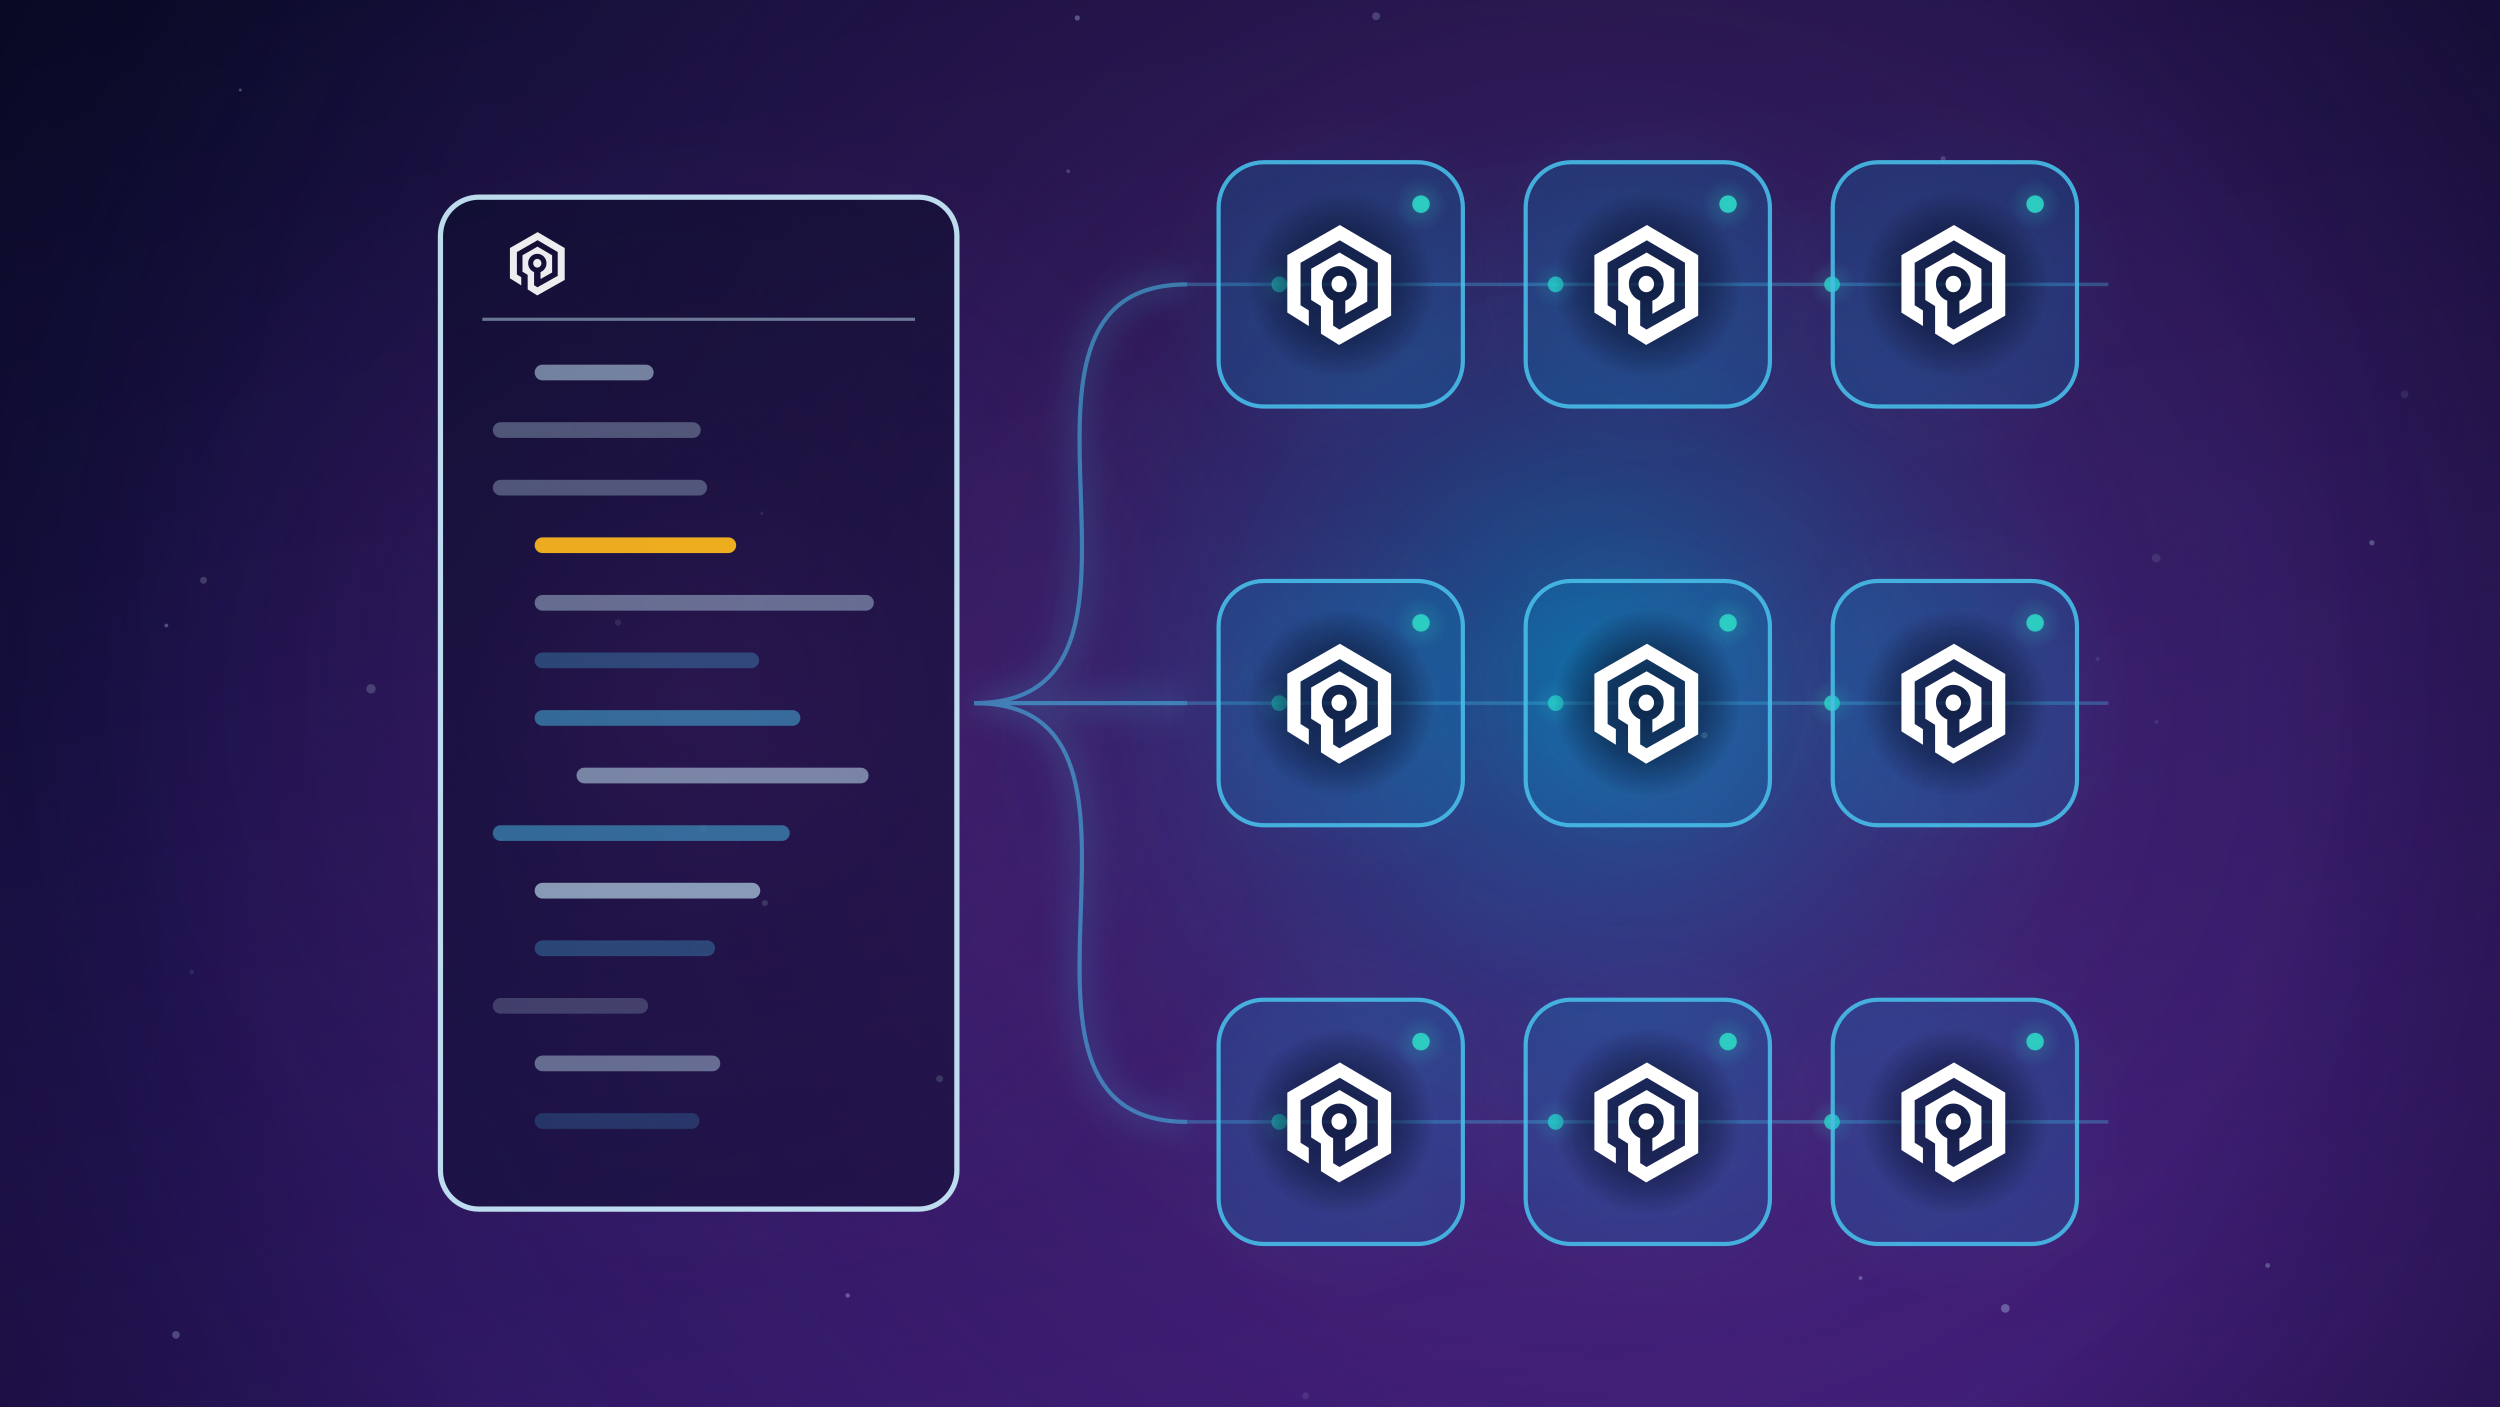
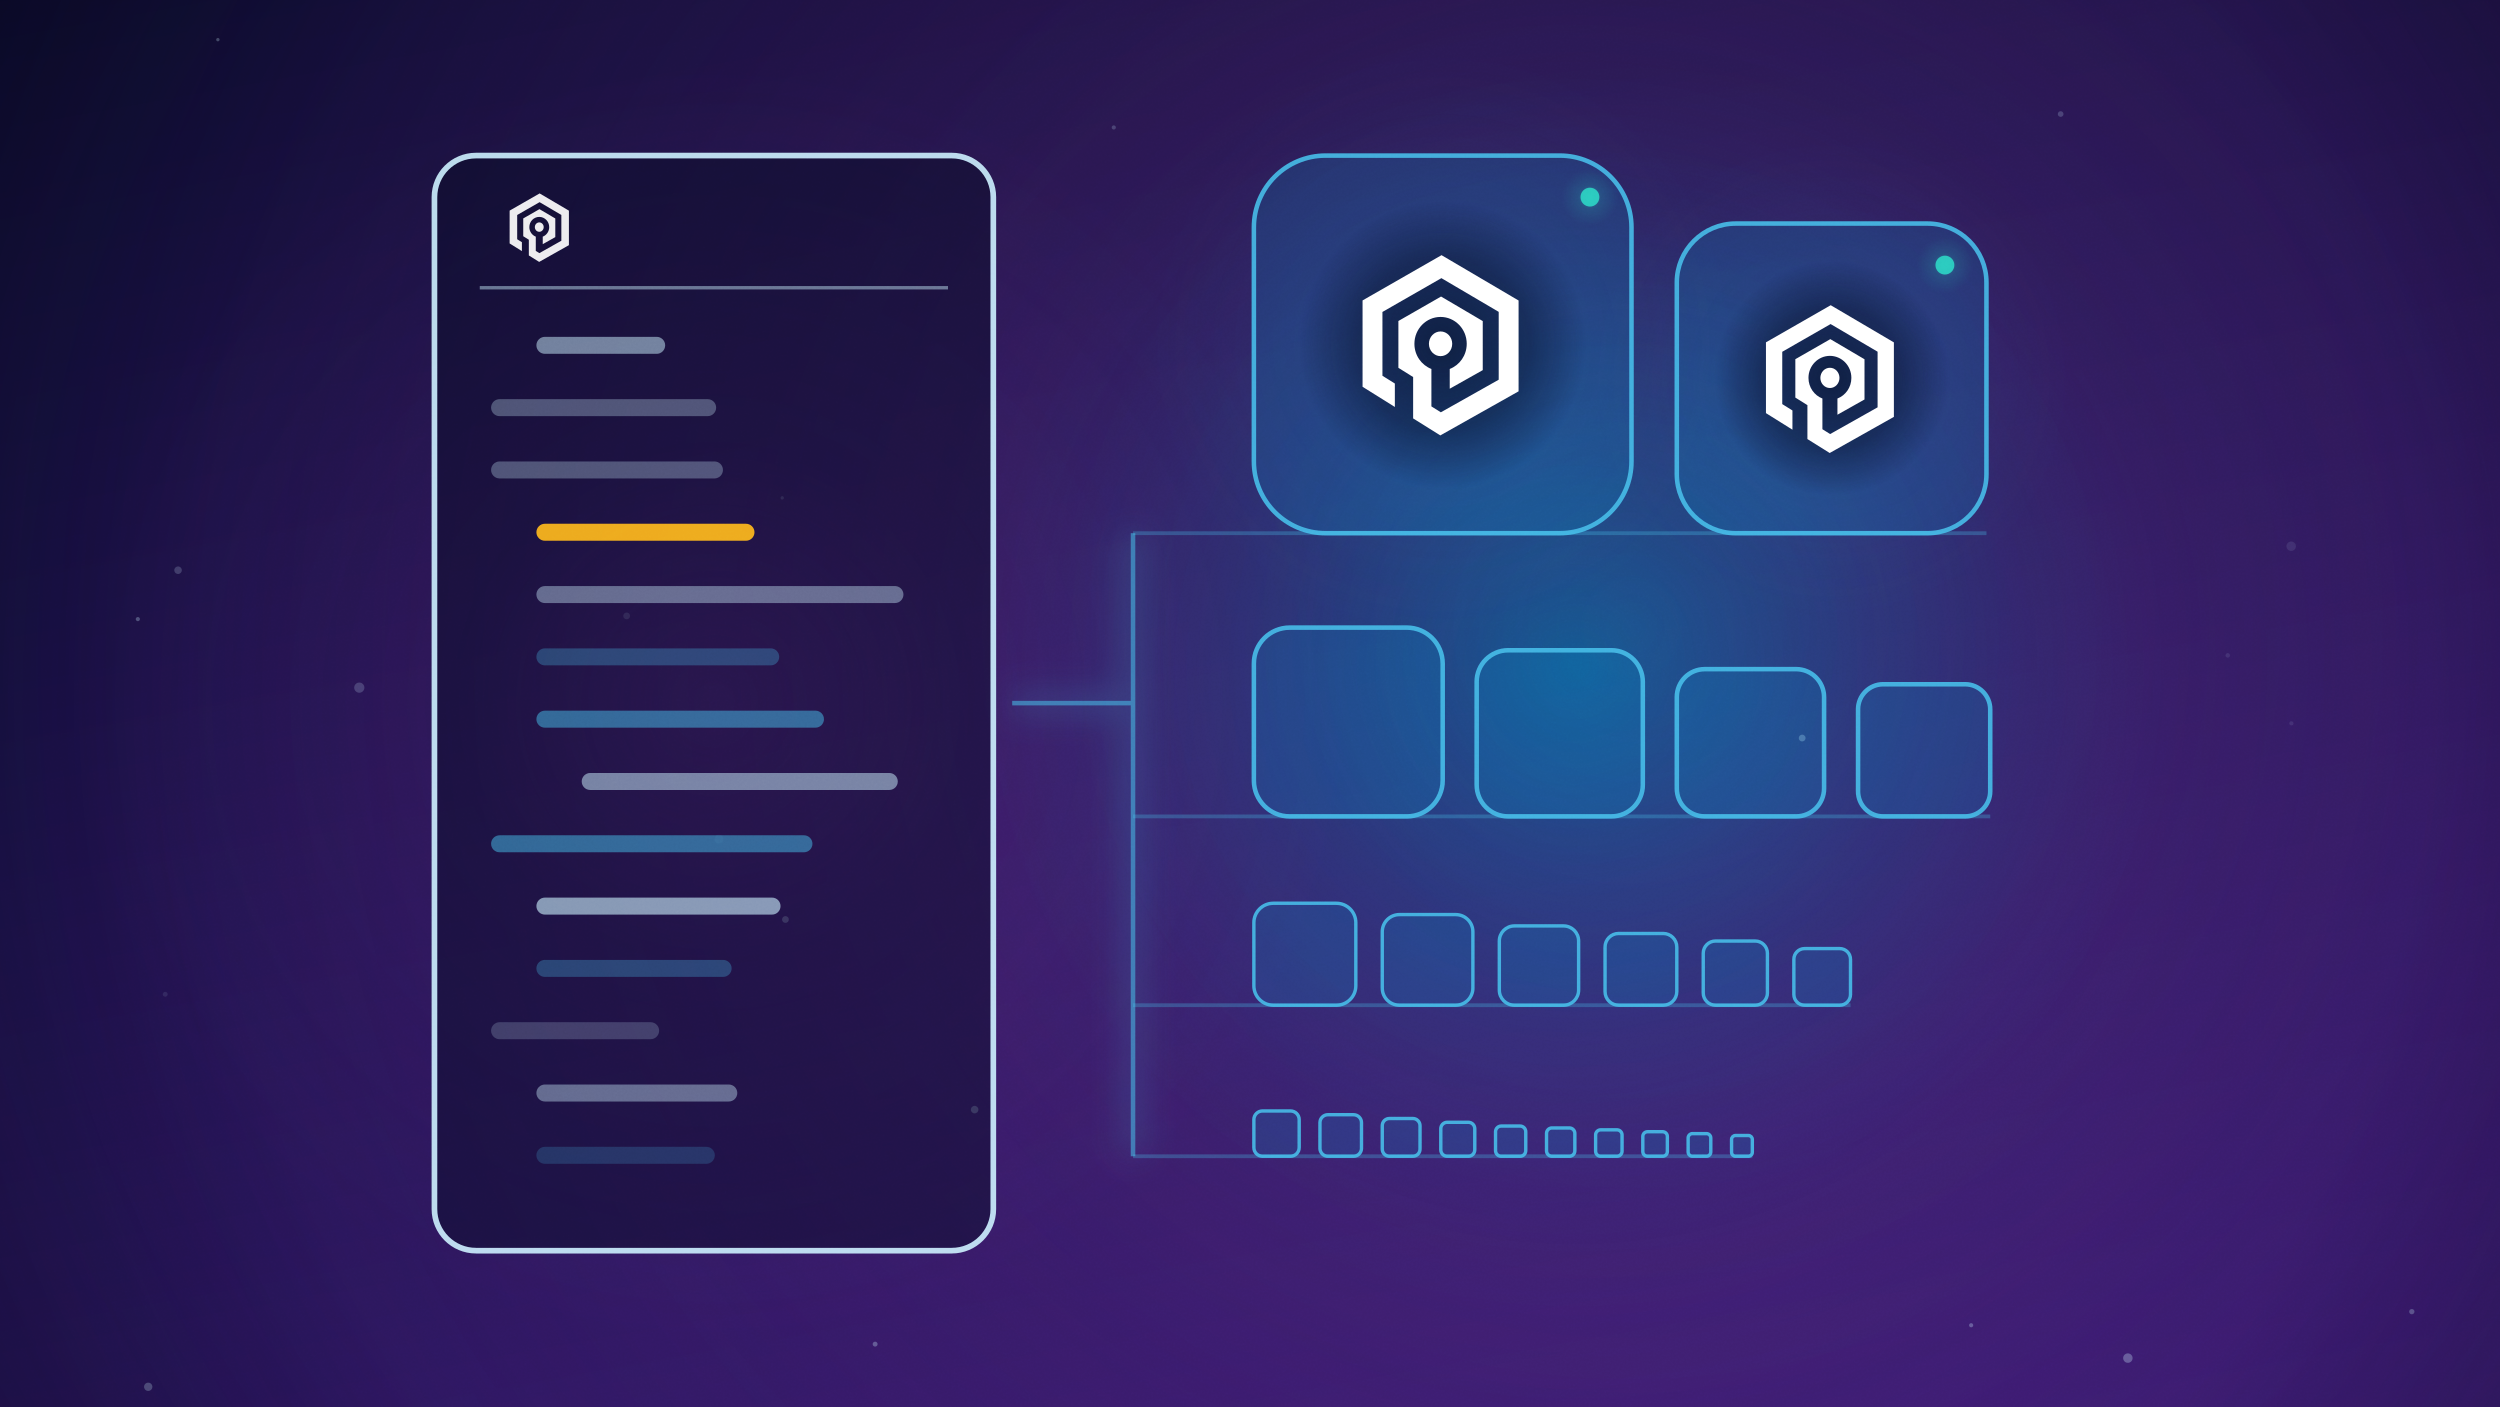
- <svg xmlns="http://www.w3.org/2000/svg" width="1920" height="1080" viewBox="243.6 137 1432.8 806">
+ <svg xmlns="http://www.w3.org/2000/svg" width="1920" height="1080" viewBox="265.9 167.6 1324.1 744.8">
  <defs>
    <linearGradient id="sky" x1="0" y1="0" x2="0.32" y2="1">
      <stop offset="0" stop-color="#060A24" />
      <stop offset="0.48" stop-color="#171043" />
      <stop offset="1" stop-color="#301868" />
    </linearGradient>
-     <radialGradient id="focus" gradientUnits="userSpaceOnUse" cx="1150" cy="520" r="900">
+     <radialGradient id="focus" gradientUnits="userSpaceOnUse" cx="1100" cy="520" r="900">
      <stop offset="0" stop-color="#00A3E0" stop-opacity="0.42" />
      <stop offset="0.35" stop-color="#963CBD" stop-opacity="0.20" />
      <stop offset="1" stop-color="#963CBD" stop-opacity="0" />
    </radialGradient>
    <radialGradient id="vignette" gradientUnits="userSpaceOnUse" cx="960" cy="540" r="1180">
      <stop offset="0.5" stop-color="#03040F" stop-opacity="0" />
      <stop offset="1" stop-color="#03040F" stop-opacity="0.8" />
    </radialGradient>
    <radialGradient id="scrim">
      <stop offset="0" stop-color="#060A24" stop-opacity="0.72" />
      <stop offset="0.6" stop-color="#060A24" stop-opacity="0.45" />
      <stop offset="1" stop-color="#060A24" stop-opacity="0" />
    </radialGradient>
    <filter id="grain" x="0" y="0" width="100%" height="100%">
      <feTurbulence type="fractalNoise" baseFrequency="0.85" numOctaves="4" stitchTiles="stitch" />
      <feColorMatrix type="saturate" values="0" />
    </filter>
    <radialGradient id="h-cyan">
      <stop offset="0" stop-color="#46BDE9" stop-opacity="0.75" />
      <stop offset="0.4" stop-color="#46BDE9" stop-opacity="0.22" />
      <stop offset="1" stop-color="#46BDE9" stop-opacity="0" />
    </radialGradient>
    <radialGradient id="h-ice">
      <stop offset="0" stop-color="#CCF1FF" stop-opacity="0.75" />
      <stop offset="0.4" stop-color="#CCF1FF" stop-opacity="0.22" />
      <stop offset="1" stop-color="#CCF1FF" stop-opacity="0" />
    </radialGradient>
    <radialGradient id="h-mint">
      <stop offset="0" stop-color="#2CD5C4" stop-opacity="0.75" />
      <stop offset="0.4" stop-color="#2CD5C4" stop-opacity="0.22" />
      <stop offset="1" stop-color="#2CD5C4" stop-opacity="0" />
    </radialGradient>
    <radialGradient id="h-coral">
      <stop offset="0" stop-color="#F65275" stop-opacity="0.75" />
      <stop offset="0.4" stop-color="#F65275" stop-opacity="0.22" />
      <stop offset="1" stop-color="#F65275" stop-opacity="0" />
    </radialGradient>
    <radialGradient id="h-violet">
      <stop offset="0" stop-color="#963CBD" stop-opacity="0.75" />
      <stop offset="0.4" stop-color="#963CBD" stop-opacity="0.22" />
      <stop offset="1" stop-color="#963CBD" stop-opacity="0" />
    </radialGradient>
    <radialGradient id="h-gold">
      <stop offset="0" stop-color="#FFB81C" stop-opacity="0.75" />
      <stop offset="0.4" stop-color="#FFB81C" stop-opacity="0.22" />
      <stop offset="1" stop-color="#FFB81C" stop-opacity="0" />
    </radialGradient>
    <filter id="blur3" x="-70%" y="-70%" width="240%" height="240%">
      <feGaussianBlur stdDeviation="3" />
    </filter>
    <filter id="blur8" x="-70%" y="-70%" width="240%" height="240%">
      <feGaussianBlur stdDeviation="8" />
    </filter>
    <filter id="blur18" x="-70%" y="-70%" width="240%" height="240%">
      <feGaussianBlur stdDeviation="18" />
    </filter>
    <filter id="blur40" x="-70%" y="-70%" width="240%" height="240%">
      <feGaussianBlur stdDeviation="40" />
    </filter>
  </defs>
  <rect width="1920" height="1080" fill="url(#sky)" />
  <rect width="1920" height="1080" fill="url(#focus)" />
  <g>
    <circle cx="23.8" cy="888.4" r="2.7" fill="#CCF1FF" opacity="0.1" />
    <circle cx="1220.4" cy="558.5" r="1.8" fill="#CCF1FF" opacity="0.3" />
    <circle cx="855.8" cy="235.1" r="1.1" fill="#CCF1FF" opacity="0.2" />
    <circle cx="729.4" cy="879.5" r="1.3" fill="#CCF1FF" opacity="0.3" />
    <circle cx="1658.8" cy="9.5" r="2.3" fill="#CCF1FF" opacity="0.3" />
    <circle cx="1113.7" cy="30.1" r="1.2" fill="#CCF1FF" opacity="0.1" />
    <circle cx="1047.9" cy="17.6" r="1.9" fill="#CCF1FF" opacity="0.2" />
    <circle cx="782.1" cy="755.3" r="2" fill="#CCF1FF" opacity="0.3" />
    <circle cx="6.3" cy="175.2" r="2.5" fill="#CCF1FF" opacity="0.2" />
    <circle cx="456.2" cy="531.8" r="2.7" fill="#CCF1FF" opacity="0.2" />
    <circle cx="1288.7" cy="986.8" r="1.6" fill="#CCF1FF" opacity="0.1" />
    <circle cx="360.2" cy="469.6" r="2" fill="#CCF1FF" opacity="0.2" />
    <circle cx="92.1" cy="68.9" r="2.5" fill="#CCF1FF" opacity="0.1" />
    <circle cx="1445.8" cy="514.7" r="1.2" fill="#CCF1FF" opacity="0.1" />
    <circle cx="649.2" cy="83.5" r="1.5" fill="#CCF1FF" opacity="0.2" />
    <circle cx="1603" cy="448.1" r="1.5" fill="#CCF1FF" opacity="0.3" />
    <circle cx="646.7" cy="612" r="2.3" fill="#CCF1FF" opacity="0.1" />
    <circle cx="1832.8" cy="887.7" r="2.2" fill="#CCF1FF" opacity="0.2" />
    <circle cx="1863.1" cy="920.2" r="2.1" fill="#CCF1FF" opacity="0.2" />
    <circle cx="225.6" cy="1055.1" r="1.2" fill="#CCF1FF" opacity="0.3" />
    <circle cx="1858.8" cy="59.4" r="0.8" fill="#CCF1FF" opacity="0.3" />
    <circle cx="532.8" cy="15.9" r="2.3" fill="#CCF1FF" opacity="0.3" />
    <circle cx="1414.1" cy="956.9" r="2.5" fill="#CCF1FF" opacity="0.2" />
    <circle cx="1543.3" cy="862.3" r="1.4" fill="#CCF1FF" opacity="0.3" />
    <circle cx="861" cy="147.3" r="1.5" fill="#CCF1FF" opacity="0.3" />
    <circle cx="1479.4" cy="456.9" r="2.5" fill="#CCF1FF" opacity="0.1" />
    <circle cx="257.5" cy="1.1" r="1.4" fill="#CCF1FF" opacity="0.2" />
    <circle cx="1392.9" cy="886.9" r="2.5" fill="#CCF1FF" opacity="0.3" />
    <circle cx="166.6" cy="254.1" r="1" fill="#CCF1FF" opacity="0.3" />
    <circle cx="353.4" cy="694.2" r="1.3" fill="#CCF1FF" opacity="0.1" />
    <circle cx="187.5" cy="204.5" r="1.8" fill="#CCF1FF" opacity="0.1" />
    <circle cx="681.9" cy="654.6" r="1.8" fill="#CCF1FF" opacity="0.3" />
    <circle cx="381.3" cy="188.6" r="0.9" fill="#CCF1FF" opacity="0.3" />
    <circle cx="1621.8" cy="363" r="2.2" fill="#CCF1FF" opacity="0.1" />
    <circle cx="1738.9" cy="442.6" r="1.4" fill="#CCF1FF" opacity="0.3" />
    <circle cx="991.9" cy="937" r="2" fill="#CCF1FF" opacity="0.1" />
    <circle cx="1032.3" cy="146.3" r="2.3" fill="#CCF1FF" opacity="0.2" />
    <circle cx="1309.9" cy="869.5" r="1.1" fill="#CCF1FF" opacity="0.3" />
    <circle cx="74.2" cy="176.4" r="2.6" fill="#CCF1FF" opacity="0.2" />
    <circle cx="1479.5" cy="550.7" r="1.1" fill="#CCF1FF" opacity="0.1" />
    <circle cx="1883.1" cy="344.4" r="1" fill="#CCF1FF" opacity="0.3" />
    <circle cx="1800.1" cy="701.7" r="1.8" fill="#CCF1FF" opacity="0.2" />
    <circle cx="1776.5" cy="247.8" r="2.2" fill="#CCF1FF" opacity="0.2" />
    <circle cx="1857.8" cy="299.4" r="1.8" fill="#CCF1FF" opacity="0.1" />
    <circle cx="452.7" cy="1048.3" r="2.3" fill="#CCF1FF" opacity="0.4" />
    <circle cx="597.8" cy="493.8" r="1.8" fill="#CCF1FF" opacity="0.2" />
    <circle cx="45.7" cy="628.8" r="2.4" fill="#CCF1FF" opacity="0.3" />
    <circle cx="219.4" cy="381.1" r="2.2" fill="#CCF1FF" opacity="0.3" />
    <circle cx="1357.3" cy="228" r="1.5" fill="#CCF1FF" opacity="0.2" />
    <circle cx="344.4" cy="902.1" r="2.2" fill="#CCF1FF" opacity="0.3" />
    <circle cx="680.2" cy="431.3" r="0.9" fill="#CCF1FF" opacity="0.2" />
    <circle cx="2.3" cy="697.4" r="2.1" fill="#CCF1FF" opacity="0.2" />
    <circle cx="338.9" cy="495.5" r="1.1" fill="#CCF1FF" opacity="0.3" />
    <circle cx="67.2" cy="903.2" r="1.7" fill="#CCF1FF" opacity="0.1" />
    <circle cx="1747.7" cy="493.5" r="2.1" fill="#CCF1FF" opacity="0.2" />
  </g>
  <circle cx="644" cy="540" r="340" fill="url(#h-violet)" opacity="0.32" />
-   <circle cx="1188" cy="540" r="470" fill="url(#h-cyan)" opacity="0.14" />
+   <circle cx="1130" cy="500" r="470" fill="url(#h-cyan)" opacity="0.14" />
  <g stroke="#46BDE9" stroke-width="13" fill="none" opacity="0.16" filter="url(#blur8)">
-     <path d="M 802 540 C 932 540 794 300 924 300" />
-     <path d="M 802 540 C 932 540 794 540 924 540" />
-     <path d="M 802 540 C 932 540 794 780 924 780" />
+     <path d="M 802 540 L 866 540" />
+     <path d="M 866 450 L 866 780" />
  </g>
  <g stroke="#46BDE9" stroke-width="2.4" fill="none" opacity="0.55">
-     <path d="M 802 540 C 932 540 794 300 924 300" />
-     <path d="M 802 540 C 932 540 794 540 924 540" />
-     <path d="M 802 540 C 932 540 794 780 924 780" />
-   </g>
-   <g>
-     <line x1="924" y1="300" x2="1452" y2="300" stroke="#46BDE9" stroke-width="2" opacity="0.32" />
-     <line x1="924" y1="540" x2="1452" y2="540" stroke="#46BDE9" stroke-width="2" opacity="0.32" />
-     <line x1="924" y1="780" x2="1452" y2="780" stroke="#46BDE9" stroke-width="2" opacity="0.32" />
-   </g>
-   <g>
-     <circle cx="976.8" cy="300" r="13.5" fill="url(#h-mint)" opacity="0.5" />
-     <circle cx="976.8" cy="300" r="4.5" fill="#2CD5C4" opacity="0.8" />
-     <circle cx="1135.2" cy="300" r="13.5" fill="url(#h-mint)" opacity="0.5" />
-     <circle cx="1135.2" cy="300" r="4.5" fill="#2CD5C4" opacity="0.8" />
-     <circle cx="1293.6" cy="300" r="13.5" fill="url(#h-mint)" opacity="0.5" />
-     <circle cx="1293.6" cy="300" r="4.5" fill="#2CD5C4" opacity="0.8" />
-     <circle cx="976.8" cy="540" r="13.5" fill="url(#h-mint)" opacity="0.5" />
-     <circle cx="976.8" cy="540" r="4.5" fill="#2CD5C4" opacity="0.8" />
-     <circle cx="1135.2" cy="540" r="13.5" fill="url(#h-mint)" opacity="0.5" />
-     <circle cx="1135.2" cy="540" r="4.5" fill="#2CD5C4" opacity="0.8" />
-     <circle cx="1293.6" cy="540" r="13.5" fill="url(#h-mint)" opacity="0.5" />
-     <circle cx="1293.6" cy="540" r="4.5" fill="#2CD5C4" opacity="0.8" />
-     <circle cx="976.8" cy="780" r="13.5" fill="url(#h-mint)" opacity="0.5" />
-     <circle cx="976.8" cy="780" r="4.5" fill="#2CD5C4" opacity="0.8" />
-     <circle cx="1135.2" cy="780" r="13.5" fill="url(#h-mint)" opacity="0.5" />
-     <circle cx="1135.2" cy="780" r="4.5" fill="#2CD5C4" opacity="0.8" />
-     <circle cx="1293.6" cy="780" r="13.5" fill="url(#h-mint)" opacity="0.5" />
-     <circle cx="1293.6" cy="780" r="4.5" fill="#2CD5C4" opacity="0.8" />
-   </g>
-   <g>
-     <circle cx="1012" cy="300" r="104" fill="url(#h-cyan)" opacity="0.2" />
-     <circle cx="1188" cy="300" r="104" fill="url(#h-cyan)" opacity="0.2" />
-     <circle cx="1364" cy="300" r="104" fill="url(#h-cyan)" opacity="0.2" />
-     <circle cx="1012" cy="540" r="104" fill="url(#h-cyan)" opacity="0.2" />
-     <circle cx="1188" cy="540" r="104" fill="url(#h-cyan)" opacity="0.2" />
-     <circle cx="1364" cy="540" r="104" fill="url(#h-cyan)" opacity="0.2" />
-     <circle cx="1012" cy="780" r="104" fill="url(#h-cyan)" opacity="0.2" />
-     <circle cx="1188" cy="780" r="104" fill="url(#h-cyan)" opacity="0.2" />
-     <circle cx="1364" cy="780" r="104" fill="url(#h-cyan)" opacity="0.2" />
-   </g>
-   <g>
-     <rect x="942" y="230" width="140" height="140" rx="26" fill="#00A3E0" fill-opacity="0.18" stroke="#46BDE9" stroke-width="2.4" opacity="0.9" />
-     <circle cx="1012" cy="300" r="54" fill="url(#scrim)" />
-     <g transform="translate(980.4 264) scale(0.9863)">
+     <path d="M 802 540 L 866 540" />
+     <path d="M 866 450 L 866 780" />
+   </g>
+   <g>
+     <line x1="866" y1="450" x2="1318" y2="450" stroke="#46BDE9" stroke-width="2" opacity="0.3" />
+     <line x1="866" y1="600" x2="1320" y2="600" stroke="#46BDE9" stroke-width="2" opacity="0.3" />
+     <line x1="866" y1="700" x2="1246" y2="700" stroke="#46BDE9" stroke-width="2" opacity="0.3" />
+     <line x1="866" y1="780" x2="1194" y2="780" stroke="#46BDE9" stroke-width="2" opacity="0.3" />
+   </g>
+   <g>
+     <circle cx="1030" cy="350" r="156" fill="url(#h-cyan)" opacity="0.22" />
+     <circle cx="1236" cy="368" r="127.9" fill="url(#h-cyan)" opacity="0.22" />
+   </g>
+   <g>
+     <rect x="930" y="250" width="200" height="200" rx="38" fill="#00A3E0" fill-opacity="0.18" stroke="#46BDE9" stroke-width="2.4" opacity="0.9" />
+     <circle cx="1030" cy="350" r="76" fill="url(#scrim)" />
+     <g transform="translate(986.2 300) scale(1.3699)">
      <path d="M 13.482 60.695 L 0.998 52.884 L 0.998 19.503 L 31.528 2.001 L 61.318 19.532 L 61.318 54.645 L 31.055 71.689 L 20.548 65.116 L 20.548 51.041 L 20.548 49.12 L 14.852 45.556 L 14.852 27.453 L 31.346 17.997 L 47.464 27.482 L 47.464 46.451 L 34.703 53.638 L 34.703 45.999 C 38.529 44.526 41.274 40.739 41.274 36.27 C 41.274 30.511 36.713 25.884 31.158 25.884 C 25.603 25.884 21.042 30.511 21.042 36.27 C 21.042 40.739 23.787 44.526 27.612 45.999 L 27.612 60.474 L 31.261 62.756 L 53.635 50.155 L 53.635 23.925 L 31.477 10.885 L 8.681 23.954 L 8.681 48.629 L 13.482 51.633 L 13.482 60.695 Z M 31.158 31.498 C 33.672 31.498 35.66 33.664 35.66 36.27 C 35.66 38.877 33.672 41.043 31.158 41.043 C 28.644 41.043 26.656 38.877 26.656 36.27 C 26.656 33.664 28.644 31.498 31.158 31.498 Z" fill="#FFFFFF" fill-rule="evenodd" />
    </g>
-     <circle cx="1058" cy="254" r="15" fill="url(#h-mint)" opacity="0.6" />
-     <circle cx="1058" cy="254" r="5" fill="#2CD5C4" opacity="0.9" />
-     <rect x="1118" y="230" width="140" height="140" rx="26" fill="#00A3E0" fill-opacity="0.18" stroke="#46BDE9" stroke-width="2.4" opacity="0.9" />
-     <circle cx="1188" cy="300" r="54" fill="url(#scrim)" />
-     <g transform="translate(1156.4 264) scale(0.9863)">
+     <circle cx="1108" cy="272" r="15" fill="url(#h-mint)" opacity="0.6" />
+     <circle cx="1108" cy="272" r="5" fill="#2CD5C4" opacity="0.9" />
+     <rect x="1154" y="286" width="164" height="164" rx="31.2" fill="#00A3E0" fill-opacity="0.18" stroke="#46BDE9" stroke-width="2.4" opacity="0.9" />
+     <circle cx="1236" cy="368" r="62.3" fill="url(#scrim)" />
+     <g transform="translate(1200.1 327) scale(1.1233)">
      <path d="M 13.482 60.695 L 0.998 52.884 L 0.998 19.503 L 31.528 2.001 L 61.318 19.532 L 61.318 54.645 L 31.055 71.689 L 20.548 65.116 L 20.548 51.041 L 20.548 49.12 L 14.852 45.556 L 14.852 27.453 L 31.346 17.997 L 47.464 27.482 L 47.464 46.451 L 34.703 53.638 L 34.703 45.999 C 38.529 44.526 41.274 40.739 41.274 36.27 C 41.274 30.511 36.713 25.884 31.158 25.884 C 25.603 25.884 21.042 30.511 21.042 36.27 C 21.042 40.739 23.787 44.526 27.612 45.999 L 27.612 60.474 L 31.261 62.756 L 53.635 50.155 L 53.635 23.925 L 31.477 10.885 L 8.681 23.954 L 8.681 48.629 L 13.482 51.633 L 13.482 60.695 Z M 31.158 31.498 C 33.672 31.498 35.66 33.664 35.66 36.27 C 35.66 38.877 33.672 41.043 31.158 41.043 C 28.644 41.043 26.656 38.877 26.656 36.27 C 26.656 33.664 28.644 31.498 31.158 31.498 Z" fill="#FFFFFF" fill-rule="evenodd" />
    </g>
-     <circle cx="1234" cy="254" r="15" fill="url(#h-mint)" opacity="0.6" />
-     <circle cx="1234" cy="254" r="5" fill="#2CD5C4" opacity="0.9" />
-     <rect x="1294" y="230" width="140" height="140" rx="26" fill="#00A3E0" fill-opacity="0.18" stroke="#46BDE9" stroke-width="2.4" opacity="0.9" />
-     <circle cx="1364" cy="300" r="54" fill="url(#scrim)" />
-     <g transform="translate(1332.4 264) scale(0.9863)">
-       <path d="M 13.482 60.695 L 0.998 52.884 L 0.998 19.503 L 31.528 2.001 L 61.318 19.532 L 61.318 54.645 L 31.055 71.689 L 20.548 65.116 L 20.548 51.041 L 20.548 49.12 L 14.852 45.556 L 14.852 27.453 L 31.346 17.997 L 47.464 27.482 L 47.464 46.451 L 34.703 53.638 L 34.703 45.999 C 38.529 44.526 41.274 40.739 41.274 36.27 C 41.274 30.511 36.713 25.884 31.158 25.884 C 25.603 25.884 21.042 30.511 21.042 36.27 C 21.042 40.739 23.787 44.526 27.612 45.999 L 27.612 60.474 L 31.261 62.756 L 53.635 50.155 L 53.635 23.925 L 31.477 10.885 L 8.681 23.954 L 8.681 48.629 L 13.482 51.633 L 13.482 60.695 Z M 31.158 31.498 C 33.672 31.498 35.66 33.664 35.66 36.27 C 35.66 38.877 33.672 41.043 31.158 41.043 C 28.644 41.043 26.656 38.877 26.656 36.27 C 26.656 33.664 28.644 31.498 31.158 31.498 Z" fill="#FFFFFF" fill-rule="evenodd" />
-     </g>
-     <circle cx="1410" cy="254" r="15" fill="url(#h-mint)" opacity="0.6" />
-     <circle cx="1410" cy="254" r="5" fill="#2CD5C4" opacity="0.9" />
-     <rect x="942" y="470" width="140" height="140" rx="26" fill="#00A3E0" fill-opacity="0.18" stroke="#46BDE9" stroke-width="2.4" opacity="0.9" />
-     <circle cx="1012" cy="540" r="54" fill="url(#scrim)" />
-     <g transform="translate(980.4 504) scale(0.9863)">
-       <path d="M 13.482 60.695 L 0.998 52.884 L 0.998 19.503 L 31.528 2.001 L 61.318 19.532 L 61.318 54.645 L 31.055 71.689 L 20.548 65.116 L 20.548 51.041 L 20.548 49.12 L 14.852 45.556 L 14.852 27.453 L 31.346 17.997 L 47.464 27.482 L 47.464 46.451 L 34.703 53.638 L 34.703 45.999 C 38.529 44.526 41.274 40.739 41.274 36.27 C 41.274 30.511 36.713 25.884 31.158 25.884 C 25.603 25.884 21.042 30.511 21.042 36.27 C 21.042 40.739 23.787 44.526 27.612 45.999 L 27.612 60.474 L 31.261 62.756 L 53.635 50.155 L 53.635 23.925 L 31.477 10.885 L 8.681 23.954 L 8.681 48.629 L 13.482 51.633 L 13.482 60.695 Z M 31.158 31.498 C 33.672 31.498 35.66 33.664 35.66 36.27 C 35.66 38.877 33.672 41.043 31.158 41.043 C 28.644 41.043 26.656 38.877 26.656 36.27 C 26.656 33.664 28.644 31.498 31.158 31.498 Z" fill="#FFFFFF" fill-rule="evenodd" />
-     </g>
-     <circle cx="1058" cy="494" r="15" fill="url(#h-mint)" opacity="0.6" />
-     <circle cx="1058" cy="494" r="5" fill="#2CD5C4" opacity="0.9" />
-     <rect x="1118" y="470" width="140" height="140" rx="26" fill="#00A3E0" fill-opacity="0.18" stroke="#46BDE9" stroke-width="2.4" opacity="0.9" />
-     <circle cx="1188" cy="540" r="54" fill="url(#scrim)" />
-     <g transform="translate(1156.4 504) scale(0.9863)">
-       <path d="M 13.482 60.695 L 0.998 52.884 L 0.998 19.503 L 31.528 2.001 L 61.318 19.532 L 61.318 54.645 L 31.055 71.689 L 20.548 65.116 L 20.548 51.041 L 20.548 49.12 L 14.852 45.556 L 14.852 27.453 L 31.346 17.997 L 47.464 27.482 L 47.464 46.451 L 34.703 53.638 L 34.703 45.999 C 38.529 44.526 41.274 40.739 41.274 36.27 C 41.274 30.511 36.713 25.884 31.158 25.884 C 25.603 25.884 21.042 30.511 21.042 36.27 C 21.042 40.739 23.787 44.526 27.612 45.999 L 27.612 60.474 L 31.261 62.756 L 53.635 50.155 L 53.635 23.925 L 31.477 10.885 L 8.681 23.954 L 8.681 48.629 L 13.482 51.633 L 13.482 60.695 Z M 31.158 31.498 C 33.672 31.498 35.66 33.664 35.66 36.27 C 35.66 38.877 33.672 41.043 31.158 41.043 C 28.644 41.043 26.656 38.877 26.656 36.27 C 26.656 33.664 28.644 31.498 31.158 31.498 Z" fill="#FFFFFF" fill-rule="evenodd" />
-     </g>
-     <circle cx="1234" cy="494" r="15" fill="url(#h-mint)" opacity="0.6" />
-     <circle cx="1234" cy="494" r="5" fill="#2CD5C4" opacity="0.9" />
-     <rect x="1294" y="470" width="140" height="140" rx="26" fill="#00A3E0" fill-opacity="0.18" stroke="#46BDE9" stroke-width="2.4" opacity="0.9" />
-     <circle cx="1364" cy="540" r="54" fill="url(#scrim)" />
-     <g transform="translate(1332.4 504) scale(0.9863)">
-       <path d="M 13.482 60.695 L 0.998 52.884 L 0.998 19.503 L 31.528 2.001 L 61.318 19.532 L 61.318 54.645 L 31.055 71.689 L 20.548 65.116 L 20.548 51.041 L 20.548 49.12 L 14.852 45.556 L 14.852 27.453 L 31.346 17.997 L 47.464 27.482 L 47.464 46.451 L 34.703 53.638 L 34.703 45.999 C 38.529 44.526 41.274 40.739 41.274 36.27 C 41.274 30.511 36.713 25.884 31.158 25.884 C 25.603 25.884 21.042 30.511 21.042 36.27 C 21.042 40.739 23.787 44.526 27.612 45.999 L 27.612 60.474 L 31.261 62.756 L 53.635 50.155 L 53.635 23.925 L 31.477 10.885 L 8.681 23.954 L 8.681 48.629 L 13.482 51.633 L 13.482 60.695 Z M 31.158 31.498 C 33.672 31.498 35.66 33.664 35.66 36.27 C 35.66 38.877 33.672 41.043 31.158 41.043 C 28.644 41.043 26.656 38.877 26.656 36.27 C 26.656 33.664 28.644 31.498 31.158 31.498 Z" fill="#FFFFFF" fill-rule="evenodd" />
-     </g>
-     <circle cx="1410" cy="494" r="15" fill="url(#h-mint)" opacity="0.6" />
-     <circle cx="1410" cy="494" r="5" fill="#2CD5C4" opacity="0.9" />
-     <rect x="942" y="710" width="140" height="140" rx="26" fill="#00A3E0" fill-opacity="0.18" stroke="#46BDE9" stroke-width="2.4" opacity="0.9" />
-     <circle cx="1012" cy="780" r="54" fill="url(#scrim)" />
-     <g transform="translate(980.4 744) scale(0.9863)">
-       <path d="M 13.482 60.695 L 0.998 52.884 L 0.998 19.503 L 31.528 2.001 L 61.318 19.532 L 61.318 54.645 L 31.055 71.689 L 20.548 65.116 L 20.548 51.041 L 20.548 49.12 L 14.852 45.556 L 14.852 27.453 L 31.346 17.997 L 47.464 27.482 L 47.464 46.451 L 34.703 53.638 L 34.703 45.999 C 38.529 44.526 41.274 40.739 41.274 36.27 C 41.274 30.511 36.713 25.884 31.158 25.884 C 25.603 25.884 21.042 30.511 21.042 36.27 C 21.042 40.739 23.787 44.526 27.612 45.999 L 27.612 60.474 L 31.261 62.756 L 53.635 50.155 L 53.635 23.925 L 31.477 10.885 L 8.681 23.954 L 8.681 48.629 L 13.482 51.633 L 13.482 60.695 Z M 31.158 31.498 C 33.672 31.498 35.66 33.664 35.66 36.27 C 35.66 38.877 33.672 41.043 31.158 41.043 C 28.644 41.043 26.656 38.877 26.656 36.27 C 26.656 33.664 28.644 31.498 31.158 31.498 Z" fill="#FFFFFF" fill-rule="evenodd" />
-     </g>
-     <circle cx="1058" cy="734" r="15" fill="url(#h-mint)" opacity="0.6" />
-     <circle cx="1058" cy="734" r="5" fill="#2CD5C4" opacity="0.9" />
-     <rect x="1118" y="710" width="140" height="140" rx="26" fill="#00A3E0" fill-opacity="0.18" stroke="#46BDE9" stroke-width="2.4" opacity="0.9" />
-     <circle cx="1188" cy="780" r="54" fill="url(#scrim)" />
-     <g transform="translate(1156.4 744) scale(0.9863)">
-       <path d="M 13.482 60.695 L 0.998 52.884 L 0.998 19.503 L 31.528 2.001 L 61.318 19.532 L 61.318 54.645 L 31.055 71.689 L 20.548 65.116 L 20.548 51.041 L 20.548 49.12 L 14.852 45.556 L 14.852 27.453 L 31.346 17.997 L 47.464 27.482 L 47.464 46.451 L 34.703 53.638 L 34.703 45.999 C 38.529 44.526 41.274 40.739 41.274 36.27 C 41.274 30.511 36.713 25.884 31.158 25.884 C 25.603 25.884 21.042 30.511 21.042 36.27 C 21.042 40.739 23.787 44.526 27.612 45.999 L 27.612 60.474 L 31.261 62.756 L 53.635 50.155 L 53.635 23.925 L 31.477 10.885 L 8.681 23.954 L 8.681 48.629 L 13.482 51.633 L 13.482 60.695 Z M 31.158 31.498 C 33.672 31.498 35.66 33.664 35.66 36.27 C 35.66 38.877 33.672 41.043 31.158 41.043 C 28.644 41.043 26.656 38.877 26.656 36.27 C 26.656 33.664 28.644 31.498 31.158 31.498 Z" fill="#FFFFFF" fill-rule="evenodd" />
-     </g>
-     <circle cx="1234" cy="734" r="15" fill="url(#h-mint)" opacity="0.6" />
-     <circle cx="1234" cy="734" r="5" fill="#2CD5C4" opacity="0.9" />
-     <rect x="1294" y="710" width="140" height="140" rx="26" fill="#00A3E0" fill-opacity="0.18" stroke="#46BDE9" stroke-width="2.4" opacity="0.9" />
-     <circle cx="1364" cy="780" r="54" fill="url(#scrim)" />
-     <g transform="translate(1332.4 744) scale(0.9863)">
-       <path d="M 13.482 60.695 L 0.998 52.884 L 0.998 19.503 L 31.528 2.001 L 61.318 19.532 L 61.318 54.645 L 31.055 71.689 L 20.548 65.116 L 20.548 51.041 L 20.548 49.12 L 14.852 45.556 L 14.852 27.453 L 31.346 17.997 L 47.464 27.482 L 47.464 46.451 L 34.703 53.638 L 34.703 45.999 C 38.529 44.526 41.274 40.739 41.274 36.27 C 41.274 30.511 36.713 25.884 31.158 25.884 C 25.603 25.884 21.042 30.511 21.042 36.27 C 21.042 40.739 23.787 44.526 27.612 45.999 L 27.612 60.474 L 31.261 62.756 L 53.635 50.155 L 53.635 23.925 L 31.477 10.885 L 8.681 23.954 L 8.681 48.629 L 13.482 51.633 L 13.482 60.695 Z M 31.158 31.498 C 33.672 31.498 35.66 33.664 35.66 36.27 C 35.66 38.877 33.672 41.043 31.158 41.043 C 28.644 41.043 26.656 38.877 26.656 36.27 C 26.656 33.664 28.644 31.498 31.158 31.498 Z" fill="#FFFFFF" fill-rule="evenodd" />
-     </g>
-     <circle cx="1410" cy="734" r="15" fill="url(#h-mint)" opacity="0.6" />
-     <circle cx="1410" cy="734" r="5" fill="#2CD5C4" opacity="0.9" />
+     <circle cx="1296" cy="308" r="15" fill="url(#h-mint)" opacity="0.6" />
+     <circle cx="1296" cy="308" r="5" fill="#2CD5C4" opacity="0.9" />
+     <rect x="930" y="500" width="100" height="100" rx="19" fill="#00A3E0" fill-opacity="0.18" stroke="#46BDE9" stroke-width="2.4" opacity="0.9" />
+     <rect x="1048" y="512" width="88" height="88" rx="16.7" fill="#00A3E0" fill-opacity="0.18" stroke="#46BDE9" stroke-width="2.4" opacity="0.9" />
+     <rect x="1154" y="522" width="78" height="78" rx="14.8" fill="#00A3E0" fill-opacity="0.18" stroke="#46BDE9" stroke-width="2.4" opacity="0.9" />
+     <rect x="1250" y="530" width="70" height="70" rx="13.3" fill="#00A3E0" fill-opacity="0.18" stroke="#46BDE9" stroke-width="2.4" opacity="0.9" />
+     <rect x="930" y="646" width="54" height="54" rx="10.3" fill="#00A3E0" fill-opacity="0.18" stroke="#46BDE9" stroke-width="1.8" opacity="0.9" />
+     <rect x="998" y="652" width="48" height="48" rx="9.1" fill="#00A3E0" fill-opacity="0.18" stroke="#46BDE9" stroke-width="1.8" opacity="0.9" />
+     <rect x="1060" y="658" width="42" height="42" rx="8" fill="#00A3E0" fill-opacity="0.18" stroke="#46BDE9" stroke-width="1.8" opacity="0.9" />
+     <rect x="1116" y="662" width="38" height="38" rx="7.2" fill="#00A3E0" fill-opacity="0.18" stroke="#46BDE9" stroke-width="1.8" opacity="0.9" />
+     <rect x="1168" y="666" width="34" height="34" rx="6.5" fill="#00A3E0" fill-opacity="0.18" stroke="#46BDE9" stroke-width="1.8" opacity="0.9" />
+     <rect x="1216" y="670" width="30" height="30" rx="5.7" fill="#00A3E0" fill-opacity="0.18" stroke="#46BDE9" stroke-width="1.8" opacity="0.9" />
+     <rect x="930" y="756" width="24" height="24" rx="4.6" fill="#00A3E0" fill-opacity="0.18" stroke="#46BDE9" stroke-width="1.8" opacity="0.9" />
+     <rect x="965" y="758" width="22" height="22" rx="4.2" fill="#00A3E0" fill-opacity="0.18" stroke="#46BDE9" stroke-width="1.8" opacity="0.9" />
+     <rect x="998" y="760" width="20" height="20" rx="3.8" fill="#00A3E0" fill-opacity="0.18" stroke="#46BDE9" stroke-width="1.8" opacity="0.9" />
+     <rect x="1029" y="762" width="18" height="18" rx="3.4" fill="#00A3E0" fill-opacity="0.18" stroke="#46BDE9" stroke-width="1.8" opacity="0.9" />
+     <rect x="1058" y="764" width="16" height="16" rx="3" fill="#00A3E0" fill-opacity="0.18" stroke="#46BDE9" stroke-width="1.8" opacity="0.9" />
+     <rect x="1085" y="765" width="15" height="15" rx="2.9" fill="#00A3E0" fill-opacity="0.18" stroke="#46BDE9" stroke-width="1.8" opacity="0.9" />
+     <rect x="1111" y="766" width="14" height="14" rx="2.7" fill="#00A3E0" fill-opacity="0.18" stroke="#46BDE9" stroke-width="1.8" opacity="0.9" />
+     <rect x="1136" y="767" width="13" height="13" rx="2.5" fill="#00A3E0" fill-opacity="0.18" stroke="#46BDE9" stroke-width="1.8" opacity="0.9" />
+     <rect x="1160" y="768" width="12" height="12" rx="2.3" fill="#00A3E0" fill-opacity="0.18" stroke="#46BDE9" stroke-width="1.8" opacity="0.9" />
+     <rect x="1183" y="769" width="11" height="11" rx="2.1" fill="#00A3E0" fill-opacity="0.18" stroke="#46BDE9" stroke-width="1.8" opacity="0.9" />
  </g>
  <g>
    <rect x="496" y="250" width="296" height="580" rx="22" fill="#060A24" fill-opacity="0.5" stroke="#CCF1FF" stroke-width="3" opacity="0.9" />
    <line x1="520" y1="320" x2="768" y2="320" stroke="#CCF1FF" stroke-width="1.8" opacity="0.45" />
    <g opacity="0.92">
      <g transform="translate(535.3 269) scale(0.5205)">
        <path d="M 13.482 60.695 L 0.998 52.884 L 0.998 19.503 L 31.528 2.001 L 61.318 19.532 L 61.318 54.645 L 31.055 71.689 L 20.548 65.116 L 20.548 51.041 L 20.548 49.12 L 14.852 45.556 L 14.852 27.453 L 31.346 17.997 L 47.464 27.482 L 47.464 46.451 L 34.703 53.638 L 34.703 45.999 C 38.529 44.526 41.274 40.739 41.274 36.27 C 41.274 30.511 36.713 25.884 31.158 25.884 C 25.603 25.884 21.042 30.511 21.042 36.27 C 21.042 40.739 23.787 44.526 27.612 45.999 L 27.612 60.474 L 31.261 62.756 L 53.635 50.155 L 53.635 23.925 L 31.477 10.885 L 8.681 23.954 L 8.681 48.629 L 13.482 51.633 L 13.482 60.695 Z M 31.158 31.498 C 33.672 31.498 35.66 33.664 35.66 36.27 C 35.66 38.877 33.672 41.043 31.158 41.043 C 28.644 41.043 26.656 38.877 26.656 36.27 C 26.656 33.664 28.644 31.498 31.158 31.498 Z" fill="#FFFFFF" fill-rule="evenodd" />
      </g>
    </g>
  </g>
  <g>
    <rect x="550" y="346" width="68.2" height="9" rx="4.5" fill="#CCF1FF" opacity="0.5" />
    <rect x="526" y="379" width="119.2" height="9" rx="4.5" fill="#CCF1FF" opacity="0.3" />
    <rect x="526" y="412" width="122.8" height="9" rx="4.5" fill="#CCF1FF" opacity="0.3" />
    <rect x="550" y="445" width="115.5" height="9" rx="4.5" fill="#FFB81C" opacity="0.92" />
    <rect x="550" y="478" width="194.4" height="9" rx="4.5" fill="#CCF1FF" opacity="0.4" />
    <rect x="550" y="511" width="128.6" height="9" rx="4.5" fill="#46BDE9" opacity="0.3" />
    <rect x="550" y="544" width="152.3" height="9" rx="4.5" fill="#46BDE9" opacity="0.5" />
    <rect x="574" y="577" width="167.4" height="9" rx="4.5" fill="#CCF1FF" opacity="0.5" />
    <rect x="526" y="610" width="170.2" height="9" rx="4.5" fill="#46BDE9" opacity="0.5" />
    <rect x="550" y="643" width="129.3" height="9" rx="4.5" fill="#CCF1FF" opacity="0.6" />
    <rect x="550" y="676" width="103.4" height="9" rx="4.5" fill="#46BDE9" opacity="0.3" />
    <rect x="526" y="709" width="89" height="9" rx="4.5" fill="#CCF1FF" opacity="0.2" />
    <rect x="550" y="742" width="106.4" height="9" rx="4.5" fill="#CCF1FF" opacity="0.4" />
    <rect x="550" y="775" width="94.5" height="9" rx="4.5" fill="#46BDE9" opacity="0.2" />
  </g>
  <rect width="1920" height="1080" fill="url(#vignette)" />
  <rect width="1920" height="1080" filter="url(#grain)" opacity="0.055" style="mix-blend-mode:overlay" />
</svg>
